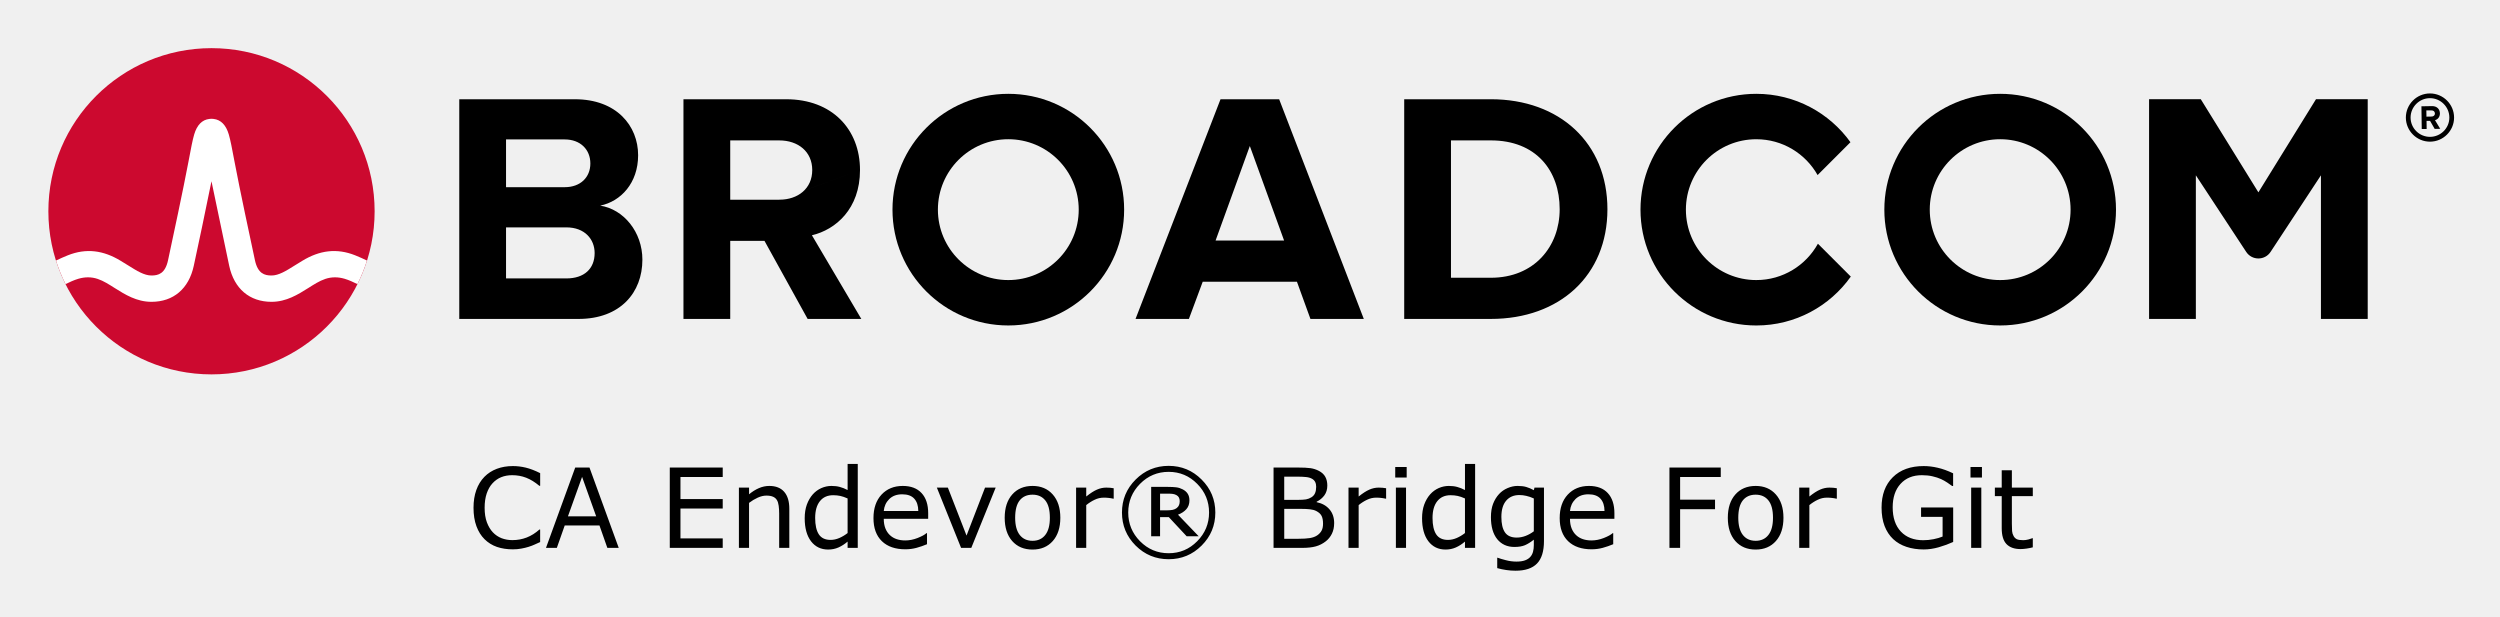
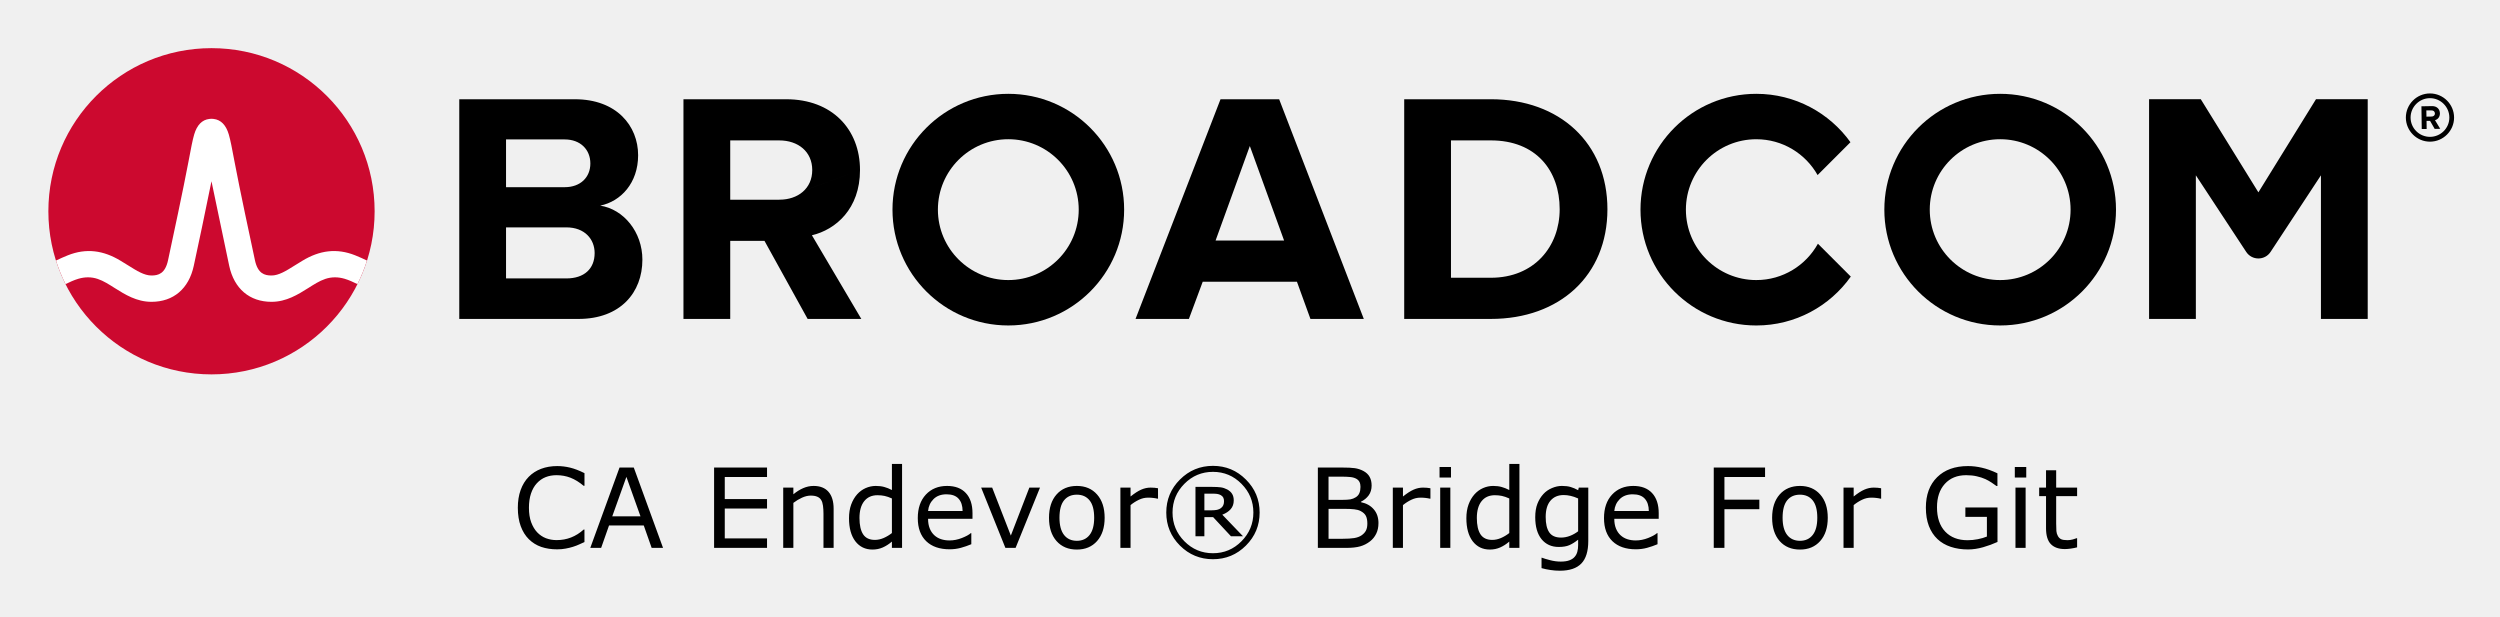
<svg xmlns="http://www.w3.org/2000/svg" xmlns:xlink="http://www.w3.org/1999/xlink" role="img" viewBox="-4.53 -4.53 248.82 61.32">
  <path d="M237.32 9.09c-1.06 0-1.93-.86-1.93-1.92s.87-1.93 1.93-1.93 1.93.87 1.93 1.93-.87 1.92-1.93 1.92m0-4.32c-1.32 0-2.4 1.08-2.4 2.4 0 1.32 1.08 2.4 2.4 2.4 1.32 0 2.4-1.08 2.4-2.4 0-1.32-1.08-2.4-2.4-2.4" />
  <path d="M237.48 7.07l-.51.01-.01-.62h.51c.19-.01.34.11.34.3.01.19-.14.31-.33.31m.83-.32c-.01-.42-.3-.72-.77-.72l-1.07.02.03 2.26h.49l-.01-.81h.35l.46.8.55-.01-.52-.86c.24-.06.49-.28.49-.68M51.834 23.18h-5.999V9.347h5.835c1.574 0 2.557 1.016 2.557 2.393 0 1.377-.983 2.36-2.557 2.36H45v4h6.834c1.836 0 2.819 1.18 2.819 2.556 0 1.574-1.049 2.525-2.819 2.525m3.376-7.245c2.066-.426 3.771-2.262 3.771-5.015 0-2.918-2.131-5.573-6.295-5.573h-11.506v21.865h11.867c4.163 0 6.359-2.623 6.359-5.901 0-2.754-1.868-5.015-4.196-5.376m17.823-.59H68v4.098h3.558l4.294 7.769h5.343l-4.917-8.327c2.361-.557 4.786-2.622 4.786-6.49m0 0c0-4.065-2.786-7.048-7.343-7.048h-10.228v21.865h4.655V9.445h4.885c1.869 0 3.278 1.114 3.278 2.95s-1.409 2.95-3.278 2.95m43.421 4.065l3.409-9.408 3.41 9.408zm.492-14.063l-8.458 21.865h5.31l1.377-3.704h9.376l1.344 3.704h5.311l-8.425-21.865zm26.904 17.767h-3.967v-13.67h3.967c4.491 0 6.851 2.983 6.851 6.852 0 3.704-2.524 6.818-6.851 6.818m0-17.767h-8.622v21.865h8.622c6.851 0 11.604-4.327 11.604-10.916s-4.753-10.949-11.604-10.949m82.127-.004l-5.734 9.27-5.734-9.27h-5.146v21.869h4.656v-14.293l5.012 7.622c.574.871 1.851.871 2.424 0l5.013-7.622v14.293h4.656V5.343z" />
  <path id="a" d="M95.825 23.344c-3.871 0-7.008-3.138-7.008-7.008 0-3.871 3.137-7.009 7.008-7.009 3.87 0 7.008 3.138 7.008 7.009 0 3.87-3.138 7.008-7.008 7.008m0-18.536c-6.367 0-11.528 5.161-11.528 11.528 0 6.366 5.161 11.527 11.528 11.527 6.366 0 11.528-5.161 11.528-11.527 0-6.367-5.162-11.528-11.528-11.528" />
  <path d="M176.404 19.727c-1.195 2.156-3.492 3.617-6.132 3.617-3.87 0-7.008-3.138-7.008-7.008 0-3.871 3.138-7.008 7.008-7.008 2.618 0 4.897 1.438 6.1 3.565l3.27-3.269c-2.092-2.915-5.508-4.816-9.37-4.816-6.367 0-11.527 5.161-11.527 11.528 0 6.366 5.16 11.528 11.527 11.528 3.883 0 7.316-1.922 9.404-4.865z" />
  <use transform="translate(98.718)" xlink:href="#a" />
  <ellipse cx="16.52" cy="16.497" fill="#cc092f" rx="16.236" ry="16.235" />
  <path fill="#fff" d="M30.825 20.883c-1.857-.74-3.557-.492-5.261.541 0 0-.621.379-.807.496-.794.498-1.543.97-2.263.97-.687 0-1.363-.184-1.649-1.513-.446-2.073-1.534-7.167-2.009-9.69-.279-1.483-.432-2.282-.591-2.825-.28-.954-.792-1.473-1.519-1.556 0 0-.114-.016-.207-.016-.092 0-.218.018-.218.018-.72.086-1.229.605-1.507 1.554-.159.543-.312 1.342-.591 2.825-.475 2.523-1.563 7.617-2.009 9.69-.286 1.329-.962 1.513-1.649 1.513-.72 0-1.469-.472-2.263-.97-.186-.117-.808-.496-.808-.496-1.703-1.033-3.404-1.281-5.26-.541-.401.16-.796.339-1.172.52.257.806.577 1.599.95 2.344.411-.202.842-.402 1.282-.532.634-.187 1.284-.197 1.914.014.612.205 1.157.568 1.7.909 1.023.643 2.182 1.372 3.657 1.372 2.186 0 3.72-1.305 4.21-3.581.38-1.764 1.222-5.702 1.763-8.418 0 0 1.386 6.654 1.765 8.418.49 2.276 2.025 3.581 4.211 3.581 1.475 0 2.634-.729 3.657-1.372.543-.341 1.088-.704 1.7-.909.629-.211 1.28-.201 1.914-.014.44.13.87.331 1.281.533.374-.745.693-1.539.95-2.345-.376-.181-.77-.36-1.171-.52" />
-   <path d="M49.23 49.42q-.295.129-.537.242-.236.113-.623.236-.328.102-.714.172-.381.075-.843.075-.87 0-1.584-.242-.709-.247-1.235-.768-.516-.51-.806-1.294-.29-.79-.29-1.832 0-.988.279-1.767.279-.779.806-1.316.51-.521 1.23-.795.725-.274 1.606-.274.645 0 1.284.156.645.156 1.429.548v1.262h-.081q-.661-.553-1.311-.806-.65-.252-1.391-.252-.607 0-1.096.199-.483.193-.865.607-.371.403-.58 1.021-.204.612-.204 1.418 0 .843.226 1.45.231.607.591.988.376.397.875.591.505.188 1.063.188.768 0 1.439-.263.671-.263 1.257-.79h.075zM57.051 50h-1.133l-.784-2.229h-3.459L50.89 50h-1.08l2.911-7.998h1.418zm-2.245-3.142l-1.402-3.926-1.407 3.926zM67.401 50h-5.269v-7.998h5.269v.945H63.195v2.191h4.206v.945H63.195v2.97h4.206zm6.628 0h-1.01v-3.416q0-.414-.048-.773-.048-.365-.177-.569-.134-.226-.387-.333-.252-.113-.655-.113-.414 0-.865.204t-.865.521V50h-1.01v-6h1.01v.666q.473-.392.978-.612.505-.22 1.037-.22.972 0 1.482.585.51.585.51 1.687zm6.811 0h-1.01v-.628q-.435.376-.908.585-.473.209-1.026.209-1.074 0-1.708-.827-.628-.827-.628-2.293 0-.763.215-1.359.22-.596.591-1.015.365-.408.849-.623.489-.215 1.01-.215.473 0 .838.102.365.097.768.306v-2.6h1.01zm-1.01-1.477v-3.443q-.408-.183-.73-.252-.322-.07-.704-.07-.849 0-1.321.591-.473.591-.473 1.676 0 1.069.365 1.627.365.553 1.171.553.43 0 .87-.188.44-.193.822-.494zm8.019-1.418h-4.42q0 .553.167.967.167.408.457.671.279.258.661.387.387.129.849.129.612 0 1.23-.242.623-.247.886-.483h.054v1.101q-.51.215-1.042.36-.532.145-1.117.145-1.493 0-2.331-.806-.838-.811-.838-2.299 0-1.472.8-2.336.806-.865 2.116-.865 1.214 0 1.869.709.661.709.661 2.014zm-.983-.773q-.005-.795-.403-1.23-.392-.435-1.198-.435-.811 0-1.294.478-.478.478-.542 1.187zm7.702-2.331L92.14 50H91.125l-2.412-6h1.096l1.858 4.775 1.842-4.775zm6.435 3.002q0 1.466-.752 2.315-.752.849-2.014.849-1.273 0-2.025-.849-.747-.849-.747-2.315 0-1.466.747-2.315.752-.854 2.025-.854 1.262 0 2.014.854.752.849.752 2.315zm-1.042 0q0-1.166-.457-1.73-.457-.569-1.268-.569-.822 0-1.278.569-.451.564-.451 1.729 0 1.128.457 1.713.457.58 1.273.58.806 0 1.262-.575.462-.58.462-1.719zm6.354-1.901h-.054q-.226-.054-.44-.075-.209-.027-.5-.027-.467 0-.902.209-.435.204-.838.532V50h-1.01v-6h1.01v.886q.602-.483 1.058-.682.462-.204.94-.204.263 0 .381.016.118.011.354.048zm10.114 1.38q0 1.923-1.364 3.287-1.359 1.359-3.282 1.359t-3.287-1.359q-1.359-1.364-1.359-3.287 0-1.923 1.359-3.282 1.364-1.364 3.287-1.364 1.923 0 3.282 1.364 1.364 1.359 1.364 3.282zm-.623 0q0-1.665-1.182-2.857-1.176-1.192-2.841-1.192t-2.847 1.192q-1.176 1.192-1.176 2.857 0 1.665 1.176 2.857 1.182 1.192 2.847 1.192t2.841-1.192q1.182-1.192 1.182-2.857zm-1.031 2.363h-1.198l-1.778-1.907h-.87v1.907h-.886v-4.915h1.676q.505 0 .833.043.328.043.645.209.338.183.494.446.161.258.161.65 0 .521-.306.87-.301.344-.833.548zm-1.891-3.507q0-.193-.075-.344t-.252-.247q-.167-.091-.354-.118-.188-.027-.473-.027h-.8v1.66h.682q.333 0 .575-.048.242-.054.397-.177.167-.134.231-.295.07-.161.07-.403zm15.372 2.202q0 .596-.226 1.053-.226.457-.607.752-.451.354-.994.505Q125.892 50 125.06 50h-2.836v-7.998h2.369q.875 0 1.311.064t.833.269q.44.231.639.596.199.36.199.865 0 .569-.29.972-.29.397-.773.639v.043q.811.167 1.278.714.467.542.467 1.375zm-1.789-3.604q0-.29-.097-.489-.097-.199-.312-.322-.252-.145-.612-.177-.36-.038-.892-.038h-1.268v2.31h1.375q.5 0 .795-.048.295-.054.548-.215.252-.161.354-.414.107-.258.107-.607zm.682 3.647q0-.483-.145-.768-.145-.285-.526-.483-.258-.134-.628-.172-.365-.043-.892-.043h-1.67v2.976h1.407q.698 0 1.144-.07.446-.075.73-.269.301-.209.44-.478.14-.269.14-.693zm6.279-2.481h-.054q-.226-.054-.44-.075-.209-.027-.5-.027-.467 0-.902.209-.435.204-.838.532V50h-1.01v-6h1.01v.886q.602-.483 1.058-.682.462-.204.94-.204.263 0 .381.016.118.011.354.048zm2.046-2.105h-1.139v-1.047h1.139zM135.41 50h-1.01v-6h1.01zm6.875 0h-1.01v-.628q-.435.376-.908.585-.473.209-1.026.209-1.074 0-1.708-.827-.628-.827-.628-2.293 0-.763.215-1.359.22-.596.591-1.015.365-.408.849-.623.489-.215 1.01-.215.473 0 .838.102.365.097.768.306v-2.6h1.01zm-1.01-1.477v-3.443q-.408-.183-.73-.252-.322-.07-.704-.07-.849 0-1.321.591-.473.591-.473 1.676 0 1.069.365 1.627.365.553 1.171.553.43 0 .87-.188.44-.193.822-.494zm7.863.795q0 1.525-.693 2.24-.693.714-2.132.714-.478 0-.935-.07-.451-.064-.892-.188V50.983h.054q.247.097.784.236.537.145 1.074.145.516 0 .854-.124.338-.124.526-.344.188-.209.269-.505.081-.295.081-.661v-.548q-.457.365-.875.548-.414.177-1.058.177-1.074 0-1.708-.773-.628-.779-.628-2.191 0-.773.215-1.332.22-.564.596-.972.349-.381.849-.591.5-.215.994-.215.521 0 .87.107.354.102.747.317l.064-.258h.945zm-1.01-.967v-3.271q-.403-.183-.752-.258-.344-.081-.688-.081-.833 0-1.311.559-.478.559-.478 1.622 0 1.01.354 1.531.354.521 1.176.521.44 0 .881-.167.446-.172.816-.457zm8.019-1.246h-4.42q0 .553.167.967.167.408.457.671.279.258.661.387.387.129.849.129.612 0 1.23-.242.623-.247.886-.483h.054v1.101q-.51.215-1.042.36-.532.145-1.117.145-1.493 0-2.331-.806-.838-.811-.838-2.299 0-1.472.8-2.336.806-.865 2.116-.865 1.214 0 1.869.709.661.709.661 2.014zm-.983-.773q-.005-.795-.403-1.23-.392-.435-1.198-.435-.811 0-1.294.478-.478.478-.542 1.187zm11.569-3.384h-4.044v2.256h3.475v.945h-3.475V50h-1.063v-7.998h5.108zm6.241 4.055q0 1.466-.752 2.315-.752.849-2.014.849-1.273 0-2.025-.849-.747-.849-.747-2.315 0-1.466.747-2.315.752-.854 2.025-.854 1.262 0 2.014.854.752.849.752 2.315zm-1.042 0q0-1.166-.457-1.73-.457-.569-1.268-.569-.822 0-1.278.569-.451.564-.451 1.729 0 1.128.457 1.713.457.58 1.273.58.806 0 1.262-.575.462-.58.462-1.719zm6.354-1.901h-.054q-.226-.054-.44-.075-.209-.027-.5-.027-.467 0-.902.209-.435.204-.838.532V50h-1.01v-6h1.01v.886q.602-.483 1.058-.682.462-.204.94-.204.263 0 .381.016.118.011.354.048zm11.58 4.308q-.655.301-1.434.526-.773.22-1.499.22-.935 0-1.713-.258-.779-.258-1.327-.773-.553-.521-.854-1.3-.301-.784-.301-1.832 0-1.917 1.117-3.024 1.123-1.112 3.078-1.112.682 0 1.391.167.714.161 1.536.553v1.262h-.097q-.167-.129-.483-.338-.317-.209-.623-.349-.371-.167-.843-.274-.467-.113-1.063-.113-1.343 0-2.127.865-.779.859-.779 2.331 0 1.552.816 2.417.816.859 2.224.859.516 0 1.026-.102.516-.102.902-.263v-1.96h-2.143v-.935h3.196zm2.863-6.413h-1.139v-1.047h1.139zM192.666 50h-1.01v-6h1.01zm5.124-.054q-.285.075-.623.124-.333.048-.596.048-.918 0-1.396-.494-.478-.494-.478-1.584v-3.19h-.682v-.849h.682v-1.724h1.01v1.724h2.084v.849h-2.084v2.734q0 .473.021.741.021.263.15.494.118.215.322.317.209.097.634.097.247 0 .516-.07.269-.075.387-.124h.054z" text-anchor="middle" />
+   <path d="M53.64 49.42q-.295.129-.537.242-.236.113-.623.236-.328.102-.714.172-.381.075-.843.075-.87 0-1.584-.242-.709-.247-1.235-.768-.516-.51-.806-1.294-.29-.79-.29-1.832 0-.988.279-1.767.279-.779.806-1.316.51-.521 1.23-.795.725-.274 1.606-.274.645 0 1.284.156.645.156 1.429.548v1.262h-.081q-.661-.553-1.311-.806-.65-.252-1.391-.252-.607 0-1.096.199-.483.193-.865.607-.371.403-.58 1.02-.204.612-.204 1.418 0 .843.226 1.45.231.607.591.988.376.397.875.591.505.188 1.063.188.768 0 1.439-.263.671-.263 1.257-.79h.075zM61.461 50h-1.133l-.784-2.229h-3.459L55.3 50h-1.08l2.911-7.998h1.418zm-2.245-3.142l-1.402-3.926-1.407 3.926zM71.811 50h-5.269v-7.998h5.269v.945h-4.206v2.191h4.206v.945h-4.206v2.97h4.206zm6.628 0h-1.01v-3.416q0-.414-.048-.773-.048-.365-.177-.569-.134-.226-.387-.333-.252-.113-.655-.113-.414 0-.865.204t-.865.521V50H73.422v-6h1.01v.666q.473-.392.978-.612.505-.22 1.037-.22.972 0 1.482.585.51.585.51 1.687zm6.811 0h-1.01v-.628q-.435.376-.908.585-.473.209-1.026.209-1.074 0-1.708-.827-.628-.827-.628-2.293 0-.763.215-1.359.22-.596.591-1.015.365-.408.849-.623.489-.215 1.01-.215.473 0 .838.102.365.097.768.306v-2.6h1.01zm-1.01-1.477v-3.443q-.408-.183-.73-.252-.322-.07-.704-.07-.849 0-1.321.591-.473.591-.473 1.676 0 1.069.365 1.627.365.553 1.171.553.43 0 .87-.188.44-.193.822-.494zm8.019-1.418h-4.42q0 .553.167.967.167.408.457.671.279.258.661.387.387.129.849.129.612 0 1.23-.242.623-.247.886-.483h.054v1.101q-.51.215-1.042.36-.532.145-1.117.145-1.493 0-2.331-.806-.838-.811-.838-2.299 0-1.472.8-2.336.806-.865 2.116-.865 1.214 0 1.869.709.661.709.661 2.014zm-.983-.773q-.005-.795-.403-1.23-.392-.435-1.198-.435-.811 0-1.294.478-.478.478-.542 1.187zm7.702-2.331L96.55 50H95.535l-2.412-6h1.096l1.858 4.775 1.842-4.775zm6.435 3.002q0 1.466-.752 2.315-.752.849-2.014.849-1.273 0-2.025-.849-.747-.849-.747-2.315 0-1.466.747-2.315.752-.854 2.025-.854 1.262 0 2.014.854.752.849.752 2.315zm-1.042 0q0-1.166-.457-1.73-.457-.569-1.268-.569-.822 0-1.278.569-.451.564-.451 1.729 0 1.128.457 1.713.457.58 1.273.58.806 0 1.262-.575.462-.58.462-1.719zm6.354-1.901h-.054q-.226-.054-.44-.075-.209-.027-.5-.027-.467 0-.902.209-.435.204-.838.532V50h-1.01v-6h1.01v.886q.602-.483 1.058-.682.462-.204.94-.204.263 0 .381.016.118.011.354.048zm10.114 1.38q0 1.923-1.364 3.287-1.359 1.359-3.282 1.359-1.923 0-3.287-1.359-1.359-1.364-1.359-3.287 0-1.923 1.359-3.282 1.364-1.364 3.287-1.364 1.923 0 3.282 1.364 1.364 1.359 1.364 3.282zm-.623 0q0-1.665-1.182-2.857-1.176-1.192-2.841-1.192t-2.847 1.192q-1.176 1.192-1.176 2.857 0 1.665 1.176 2.857 1.182 1.192 2.847 1.192t2.841-1.192q1.182-1.192 1.182-2.857zm-1.031 2.363h-1.198l-1.778-1.907h-.87v1.907h-.886v-4.915h1.676q.505 0 .833.043.328.043.645.209.338.183.494.446.161.258.161.65 0 .521-.306.87-.301.344-.833.548zm-1.891-3.507q0-.193-.075-.344t-.252-.247q-.167-.091-.354-.118-.188-.027-.473-.027h-.8v1.66h.682q.333 0 .575-.048.242-.054.397-.177.167-.134.231-.295.07-.161.07-.403zm15.372 2.202q0 .596-.226 1.053-.226.457-.607.752-.451.354-.994.505Q130.302 50 129.47 50h-2.836v-7.998h2.369q.875 0 1.311.064.435.064.833.269.44.231.639.596.199.36.199.865 0 .569-.29.972-.29.397-.773.639v.043q.811.167 1.278.714.467.542.467 1.375zm-1.789-3.604q0-.29-.097-.489-.097-.199-.312-.322-.252-.145-.612-.177-.36-.038-.892-.038h-1.268v2.31h1.375q.5 0 .795-.048.295-.054.548-.215.252-.161.354-.414.107-.258.107-.607zm.682 3.647q0-.483-.145-.768-.145-.285-.526-.483-.258-.134-.628-.172-.365-.043-.892-.043h-1.67v2.976h1.407q.698 0 1.144-.07.446-.075.73-.269.301-.209.44-.478.14-.269.14-.693zm6.279-2.481h-.054q-.226-.054-.44-.075-.209-.027-.5-.027-.467 0-.902.209-.435.204-.838.532V50h-1.01v-6h1.01v.886q.602-.483 1.058-.682.462-.204.94-.204.263 0 .381.016.118.011.354.048zm2.046-2.105h-1.139v-1.047h1.139zM139.82 50h-1.01v-6h1.01zm6.875 0h-1.01v-.628q-.435.376-.908.585-.473.209-1.026.209-1.074 0-1.708-.827-.628-.827-.628-2.293 0-.763.215-1.359.22-.596.591-1.015.365-.408.849-.623.489-.215 1.01-.215.473 0 .838.102.365.097.768.306v-2.6h1.01zm-1.01-1.477v-3.443q-.408-.183-.73-.252-.322-.07-.704-.07-.849 0-1.321.591-.473.591-.473 1.676 0 1.069.365 1.627.365.553 1.171.553.43 0 .87-.188.44-.193.822-.494zm7.863.795q0 1.525-.693 2.24-.693.714-2.132.714-.478 0-.935-.07-.451-.064-.892-.188V50.983h.054q.247.097.784.236.537.145 1.074.145.516 0 .854-.124.338-.124.526-.344.188-.209.269-.505.081-.295.081-.661v-.548q-.457.365-.875.548-.414.177-1.058.177-1.074 0-1.708-.773-.628-.779-.628-2.191 0-.773.215-1.332.22-.564.596-.972.349-.381.849-.591.5-.215.994-.215.521 0 .87.107.354.102.747.317l.064-.258h.945zm-1.01-.967v-3.271q-.403-.183-.752-.258-.344-.081-.688-.081-.833 0-1.311.559-.478.559-.478 1.622 0 1.01.354 1.531.354.521 1.176.521.44 0 .881-.167.446-.172.816-.457zm8.019-1.246h-4.42q0 .553.167.967.167.408.457.671.279.258.661.387.387.129.849.129.612 0 1.23-.242.623-.247.886-.483h.054v1.101q-.51.215-1.042.36t-1.117.145q-1.493 0-2.331-.806-.838-.811-.838-2.299 0-1.472.8-2.336.806-.865 2.116-.865 1.214 0 1.869.709.661.709.661 2.014zm-.983-.773q-.005-.795-.403-1.23-.392-.435-1.198-.435-.811 0-1.294.478-.478.478-.542 1.187zm11.569-3.384h-4.044v2.256h3.475v.945h-3.475V50h-1.063v-7.998h5.108zm6.241 4.055q0 1.466-.752 2.315-.752.849-2.014.849-1.273 0-2.025-.849-.747-.849-.747-2.315 0-1.466.747-2.315.752-.854 2.025-.854 1.262 0 2.014.854.752.849.752 2.315zm-1.042 0q0-1.166-.457-1.73-.457-.569-1.268-.569-.822 0-1.278.569-.451.564-.451 1.729 0 1.128.457 1.713.457.58 1.273.58.806 0 1.262-.575.462-.58.462-1.719zm6.354-1.901h-.054q-.226-.054-.44-.075-.209-.027-.5-.027-.467 0-.902.209-.435.204-.838.532V50h-1.01v-6h1.01v.886q.602-.483 1.058-.682.462-.204.94-.204.263 0 .381.016.118.011.354.048zm11.58 4.308q-.655.301-1.434.526-.773.22-1.499.22-.935 0-1.713-.258-.779-.258-1.327-.773-.553-.521-.854-1.3-.301-.784-.301-1.832 0-1.917 1.117-3.024 1.123-1.112 3.078-1.112.682 0 1.391.167.714.161 1.536.553v1.262h-.097q-.167-.129-.483-.338-.317-.209-.623-.349-.371-.167-.843-.274-.467-.113-1.063-.113-1.343 0-2.127.865-.779.859-.779 2.331 0 1.552.816 2.417.816.859 2.224.859.516 0 1.026-.102.516-.102.902-.263v-1.96h-2.143v-.935h3.196zm2.863-6.413h-1.139v-1.047h1.139zM197.076 50h-1.01v-6h1.01zm5.124-.054q-.285.075-.623.124-.333.048-.596.048-.918 0-1.396-.494-.478-.494-.478-1.584v-3.19h-.682v-.849h.682v-1.724h1.01v1.724h2.084v.849h-2.084v2.734q0 .473.021.741.021.263.15.494.118.215.322.317.209.097.634.097.247 0 .516-.07.269-.075.387-.124h.054z" text-anchor="middle" />
</svg>
